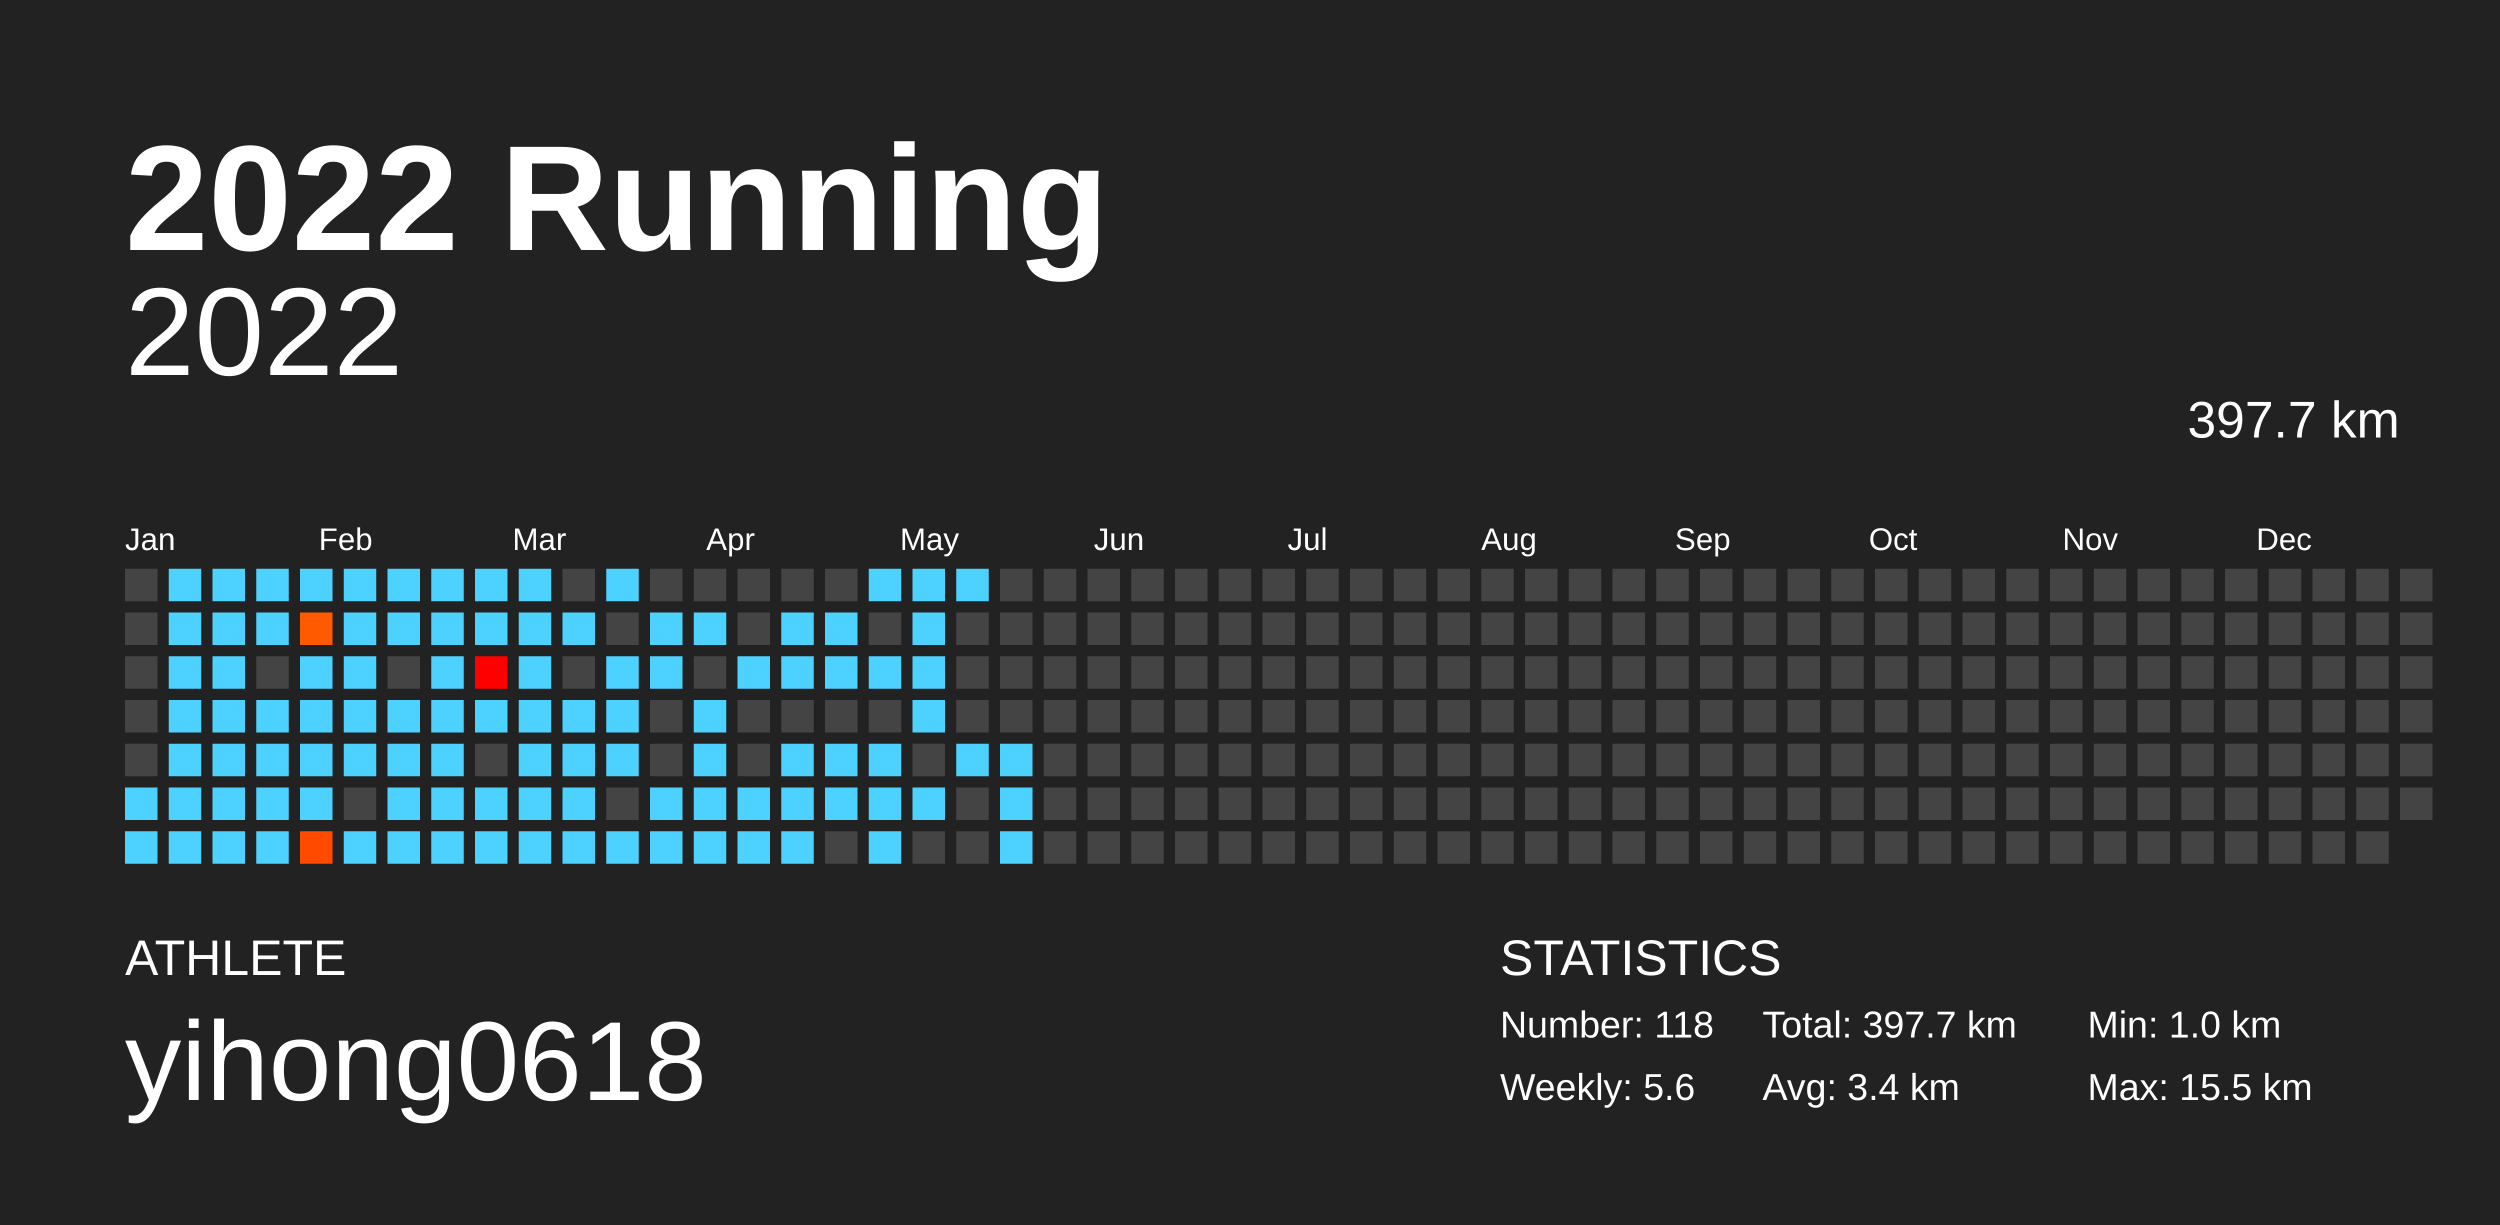
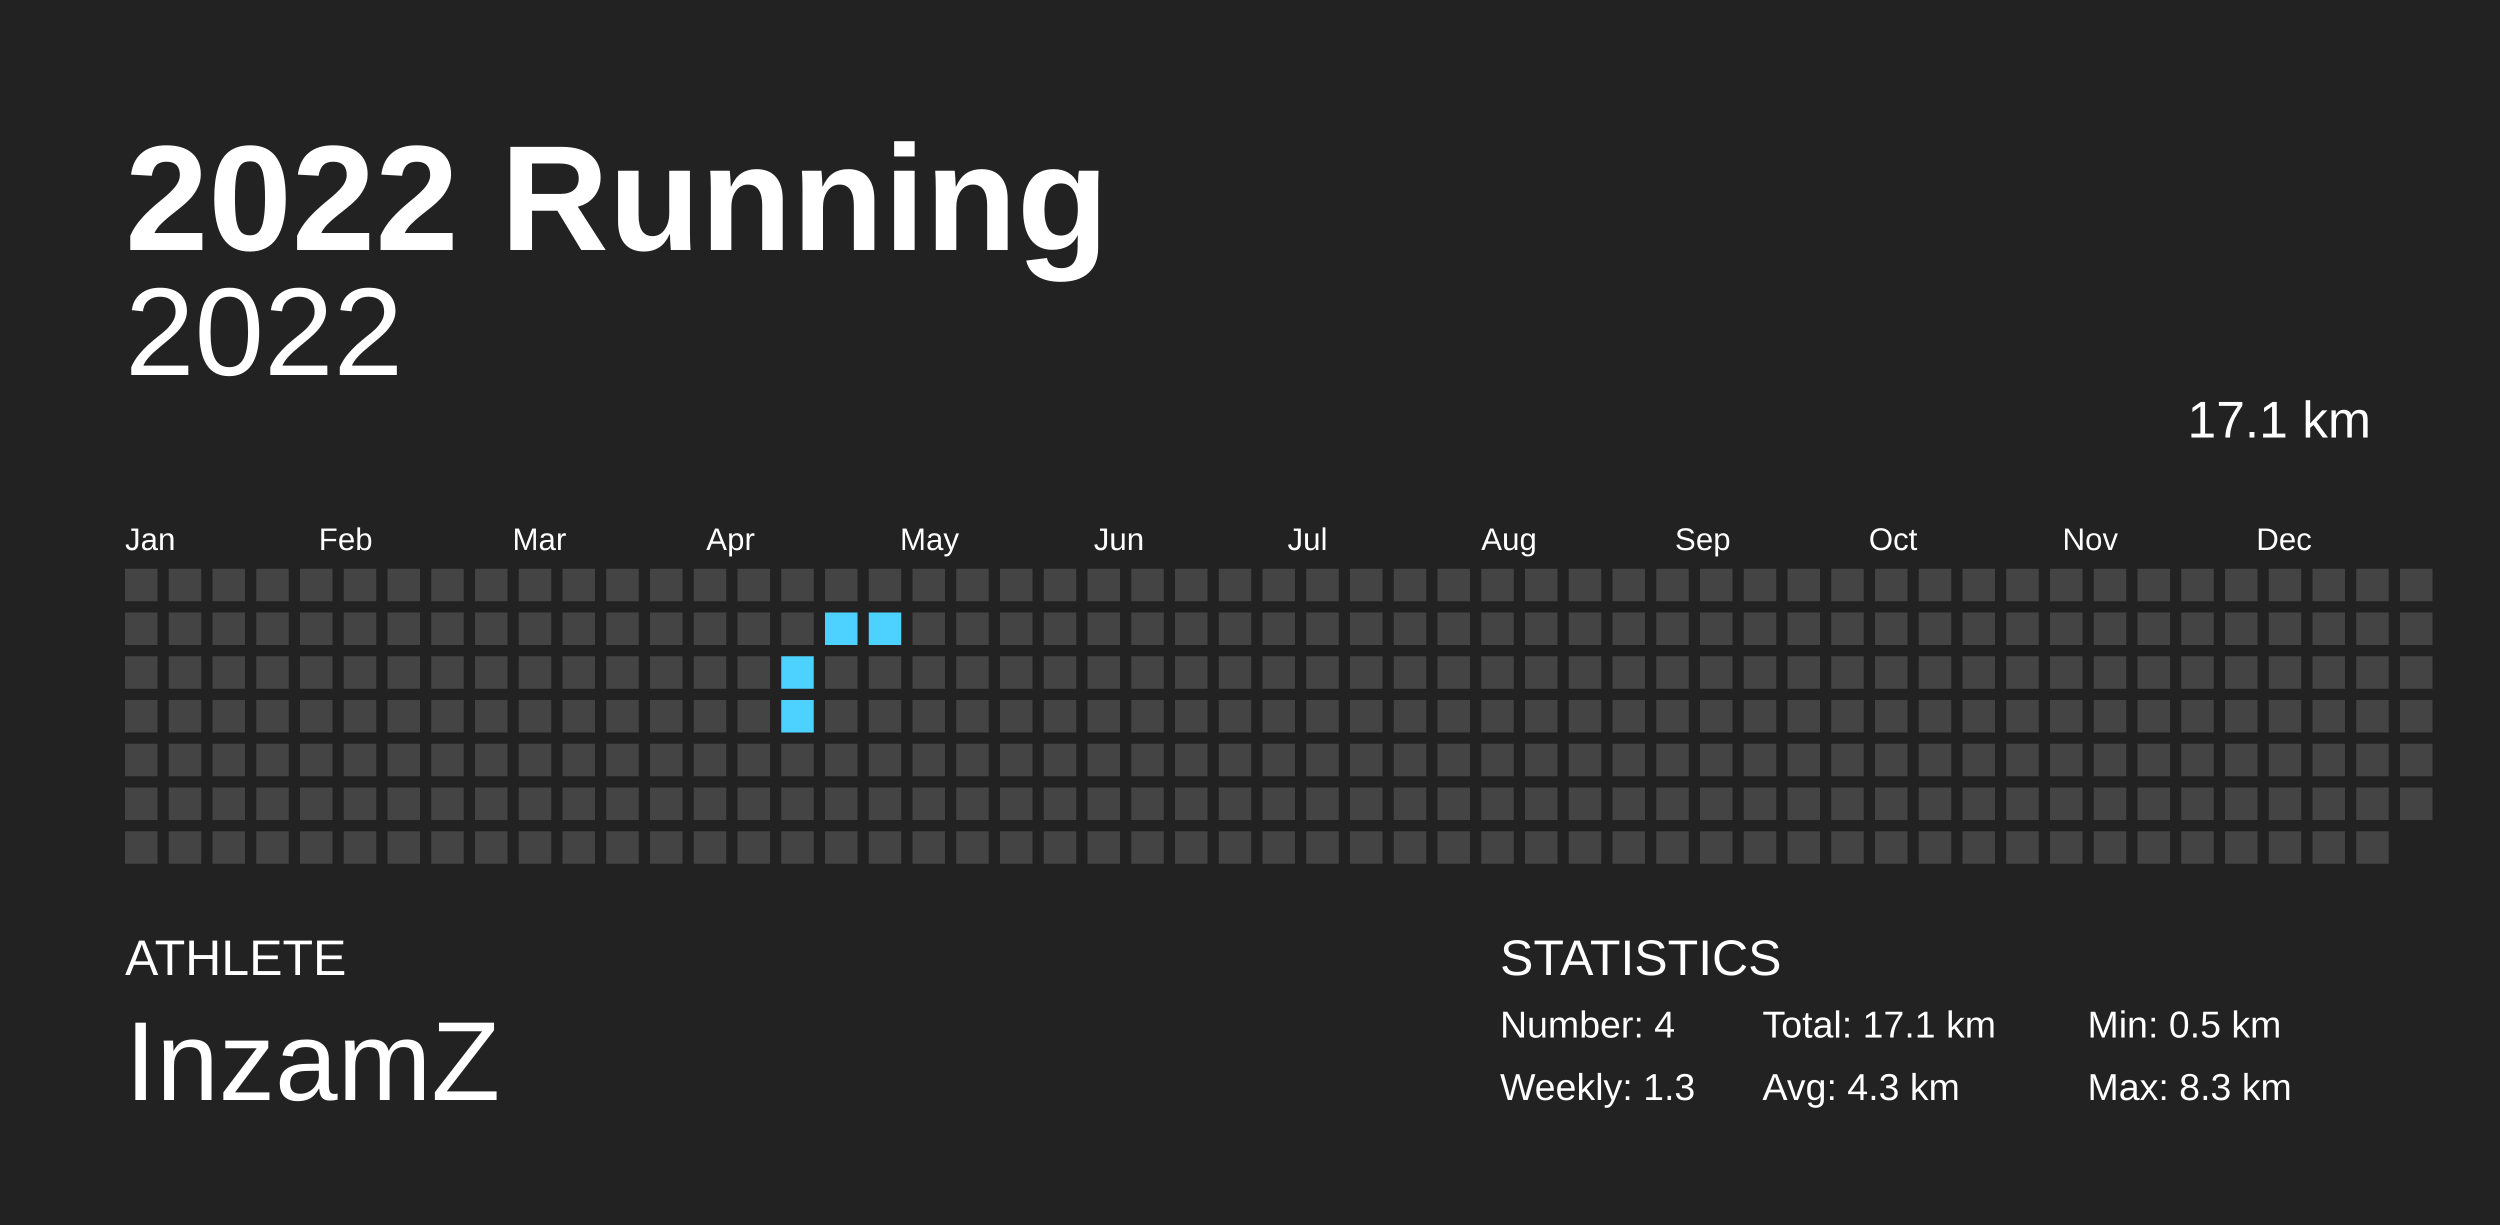
<svg xmlns="http://www.w3.org/2000/svg" baseProfile="full" height="98mm" version="1.1" viewBox="0,0,200,98" width="200mm">
  <defs />
  <rect fill="#222222" height="98" width="200" x="0" y="0" />
  <text fill="#FFFFFF" style="font-size:12px; font-family:Arial; font-weight:bold;" x="10" y="20">2022 Running</text>
  <text fill="#FFFFFF" style="font-size:4px; font-family:Arial" x="10" y="78">ATHLETE</text>
-   <text fill="#FFFFFF" style="font-size:9px; font-family:Arial" x="10" y="88">yihong0618</text>
+   <text fill="#FFFFFF" style="font-size:9px; font-family:Arial" x="10" y="88">InzamZ</text>
  <text fill="#FFFFFF" style="font-size:4px; font-family:Arial" x="120" y="78">STATISTICS</text>
-   <text fill="#FFFFFF" style="font-size:3px; font-family:Arial" x="120" y="83">Number: 118</text>
-   <text fill="#FFFFFF" style="font-size:3px; font-family:Arial" x="120" y="88">Weekly: 5.6</text>
-   <text fill="#FFFFFF" style="font-size:3px; font-family:Arial" x="141" y="83">Total: 397.7 km</text>
-   <text fill="#FFFFFF" style="font-size:3px; font-family:Arial" x="141" y="88">Avg: 3.4 km</text>
-   <text fill="#FFFFFF" style="font-size:3px; font-family:Arial" x="167" y="83">Min: 1.0 km</text>
-   <text fill="#FFFFFF" style="font-size:3px; font-family:Arial" x="167" y="88">Max: 15.5 km</text>
+   <text fill="#FFFFFF" style="font-size:3px; font-family:Arial" x="120" y="83">Number: 4</text>
+   <text fill="#FFFFFF" style="font-size:3px; font-family:Arial" x="120" y="88">Weekly: 1.3</text>
+   <text fill="#FFFFFF" style="font-size:3px; font-family:Arial" x="141" y="83">Total: 17.1 km</text>
+   <text fill="#FFFFFF" style="font-size:3px; font-family:Arial" x="141" y="88">Avg: 4.3 km</text>
+   <text fill="#FFFFFF" style="font-size:3px; font-family:Arial" x="167" y="83">Min: 0.5 km</text>
+   <text fill="#FFFFFF" style="font-size:3px; font-family:Arial" x="167" y="88">Max: 8.3 km</text>
  <text alignment-baseline="hanging" fill="#FFFFFF" style="font-size:10.0px; font-family:Arial;" x="10" y="30">2022</text>
-   <text alignment-baseline="hanging" fill="#FFFFFF" style="font-size:4.125px; font-family:Arial;" x="175" y="35">397.7 km</text>
+   <text alignment-baseline="hanging" fill="#FFFFFF" style="font-size:4.125px; font-family:Arial;" x="175" y="35">17.1 km</text>
  <text fill="#FFFFFF" style="font-size:2.5px; font-family:Arial" x="10.0" y="44">Jan</text>
  <text fill="#FFFFFF" style="font-size:2.5px; font-family:Arial" x="25.5" y="44">Feb</text>
  <text fill="#FFFFFF" style="font-size:2.5px; font-family:Arial" x="41.0" y="44">Mar</text>
  <text fill="#FFFFFF" style="font-size:2.5px; font-family:Arial" x="56.5" y="44">Apr</text>
  <text fill="#FFFFFF" style="font-size:2.5px; font-family:Arial" x="72.0" y="44">May</text>
  <text fill="#FFFFFF" style="font-size:2.5px; font-family:Arial" x="87.5" y="44">Jun</text>
  <text fill="#FFFFFF" style="font-size:2.5px; font-family:Arial" x="103.0" y="44">Jul</text>
  <text fill="#FFFFFF" style="font-size:2.5px; font-family:Arial" x="118.5" y="44">Aug</text>
  <text fill="#FFFFFF" style="font-size:2.5px; font-family:Arial" x="134.0" y="44">Sep</text>
  <text fill="#FFFFFF" style="font-size:2.5px; font-family:Arial" x="149.5" y="44">Oct</text>
  <text fill="#FFFFFF" style="font-size:2.5px; font-family:Arial" x="165.0" y="44">Nov</text>
  <text fill="#FFFFFF" style="font-size:2.5px; font-family:Arial" x="180.5" y="44">Dec</text>
  <rect fill="#444444" height="2.6" width="2.6" x="10.0" y="45.5" />
  <rect fill="#444444" height="2.6" width="2.6" x="10.0" y="49.0" />
  <rect fill="#444444" height="2.6" width="2.6" x="10.0" y="52.5" />
  <rect fill="#444444" height="2.6" width="2.6" x="10.0" y="56.0" />
  <rect fill="#444444" height="2.6" width="2.6" x="10.0" y="59.5" />
-   <rect fill="#4dd2ff" height="2.6" width="2.6" x="10.0" y="63.0" />
-   <rect fill="#4dd2ff" height="2.6" width="2.6" x="10.0" y="66.5" />
-   <rect fill="#4dd2ff" height="2.6" width="2.6" x="13.5" y="45.5" />
-   <rect fill="#4dd2ff" height="2.6" width="2.6" x="13.5" y="49.0" />
-   <rect fill="#4dd2ff" height="2.6" width="2.6" x="13.5" y="52.5" />
-   <rect fill="#4dd2ff" height="2.6" width="2.6" x="13.5" y="56.0" />
-   <rect fill="#4dd2ff" height="2.6" width="2.6" x="13.5" y="59.5" />
-   <rect fill="#4dd2ff" height="2.6" width="2.6" x="13.5" y="63.0" />
-   <rect fill="#4dd2ff" height="2.6" width="2.6" x="13.5" y="66.5" />
-   <rect fill="#4dd2ff" height="2.6" width="2.6" x="17.0" y="45.5" />
-   <rect fill="#4dd2ff" height="2.6" width="2.6" x="17.0" y="49.0" />
-   <rect fill="#4dd2ff" height="2.6" width="2.6" x="17.0" y="52.5" />
-   <rect fill="#4dd2ff" height="2.6" width="2.6" x="17.0" y="56.0" />
-   <rect fill="#4dd2ff" height="2.6" width="2.6" x="17.0" y="59.5" />
-   <rect fill="#4dd2ff" height="2.6" width="2.6" x="17.0" y="63.0" />
-   <rect fill="#4dd2ff" height="2.6" width="2.6" x="17.0" y="66.5" />
-   <rect fill="#4dd2ff" height="2.6" width="2.6" x="20.5" y="45.5" />
-   <rect fill="#4dd2ff" height="2.6" width="2.6" x="20.5" y="49.0" />
+   <rect fill="#444444" height="2.6" width="2.6" x="10.0" y="63.0" />
+   <rect fill="#444444" height="2.6" width="2.6" x="10.0" y="66.5" />
+   <rect fill="#444444" height="2.6" width="2.6" x="13.5" y="45.5" />
+   <rect fill="#444444" height="2.6" width="2.6" x="13.5" y="49.0" />
+   <rect fill="#444444" height="2.6" width="2.6" x="13.5" y="52.5" />
+   <rect fill="#444444" height="2.6" width="2.6" x="13.5" y="56.0" />
+   <rect fill="#444444" height="2.6" width="2.6" x="13.5" y="59.5" />
+   <rect fill="#444444" height="2.6" width="2.6" x="13.5" y="63.0" />
+   <rect fill="#444444" height="2.6" width="2.6" x="13.5" y="66.5" />
+   <rect fill="#444444" height="2.6" width="2.6" x="17.0" y="45.5" />
+   <rect fill="#444444" height="2.6" width="2.6" x="17.0" y="49.0" />
+   <rect fill="#444444" height="2.6" width="2.6" x="17.0" y="52.5" />
+   <rect fill="#444444" height="2.6" width="2.6" x="17.0" y="56.0" />
+   <rect fill="#444444" height="2.6" width="2.6" x="17.0" y="59.5" />
+   <rect fill="#444444" height="2.6" width="2.6" x="17.0" y="63.0" />
+   <rect fill="#444444" height="2.6" width="2.6" x="17.0" y="66.5" />
+   <rect fill="#444444" height="2.6" width="2.6" x="20.5" y="45.5" />
+   <rect fill="#444444" height="2.6" width="2.6" x="20.5" y="49.0" />
  <rect fill="#444444" height="2.6" width="2.6" x="20.5" y="52.5" />
-   <rect fill="#4dd2ff" height="2.6" width="2.6" x="20.5" y="56.0" />
-   <rect fill="#4dd2ff" height="2.6" width="2.6" x="20.5" y="59.5" />
-   <rect fill="#4dd2ff" height="2.6" width="2.6" x="20.5" y="63.0" />
-   <rect fill="#4dd2ff" height="2.6" width="2.6" x="20.5" y="66.5" />
-   <rect fill="#4dd2ff" height="2.6" width="2.6" x="24.0" y="45.5" />
-   <rect fill="#ff5a00" height="2.6" width="2.6" x="24.0" y="49.0" />
-   <rect fill="#4dd2ff" height="2.6" width="2.6" x="24.0" y="52.5" />
-   <rect fill="#4dd2ff" height="2.6" width="2.6" x="24.0" y="56.0" />
-   <rect fill="#4dd2ff" height="2.6" width="2.6" x="24.0" y="59.5" />
-   <rect fill="#4dd2ff" height="2.6" width="2.6" x="24.0" y="63.0" />
-   <rect fill="#ff4a00" height="2.6" width="2.6" x="24.0" y="66.5" />
-   <rect fill="#4dd2ff" height="2.6" width="2.6" x="27.5" y="45.5" />
-   <rect fill="#4dd2ff" height="2.6" width="2.6" x="27.5" y="49.0" />
-   <rect fill="#4dd2ff" height="2.6" width="2.6" x="27.5" y="52.5" />
-   <rect fill="#4dd2ff" height="2.6" width="2.6" x="27.5" y="56.0" />
-   <rect fill="#4dd2ff" height="2.6" width="2.6" x="27.5" y="59.5" />
+   <rect fill="#444444" height="2.6" width="2.6" x="20.5" y="56.0" />
+   <rect fill="#444444" height="2.6" width="2.6" x="20.5" y="59.5" />
+   <rect fill="#444444" height="2.6" width="2.6" x="20.5" y="63.0" />
+   <rect fill="#444444" height="2.6" width="2.6" x="20.5" y="66.5" />
+   <rect fill="#444444" height="2.6" width="2.6" x="24.0" y="45.5" />
+   <rect fill="#444444" height="2.6" width="2.6" x="24.0" y="49.0" />
+   <rect fill="#444444" height="2.6" width="2.6" x="24.0" y="52.5" />
+   <rect fill="#444444" height="2.6" width="2.6" x="24.0" y="56.0" />
+   <rect fill="#444444" height="2.6" width="2.6" x="24.0" y="59.5" />
+   <rect fill="#444444" height="2.6" width="2.6" x="24.0" y="63.0" />
+   <rect fill="#444444" height="2.6" width="2.6" x="24.0" y="66.5" />
+   <rect fill="#444444" height="2.6" width="2.6" x="27.5" y="45.5" />
+   <rect fill="#444444" height="2.6" width="2.6" x="27.5" y="49.0" />
+   <rect fill="#444444" height="2.6" width="2.6" x="27.5" y="52.5" />
+   <rect fill="#444444" height="2.6" width="2.6" x="27.5" y="56.0" />
+   <rect fill="#444444" height="2.6" width="2.6" x="27.5" y="59.5" />
  <rect fill="#444444" height="2.6" width="2.6" x="27.5" y="63.0" />
-   <rect fill="#4dd2ff" height="2.6" width="2.6" x="27.5" y="66.5" />
-   <rect fill="#4dd2ff" height="2.6" width="2.6" x="31.0" y="45.5" />
-   <rect fill="#4dd2ff" height="2.6" width="2.6" x="31.0" y="49.0" />
+   <rect fill="#444444" height="2.6" width="2.6" x="27.5" y="66.5" />
+   <rect fill="#444444" height="2.6" width="2.6" x="31.0" y="45.5" />
+   <rect fill="#444444" height="2.6" width="2.6" x="31.0" y="49.0" />
  <rect fill="#444444" height="2.6" width="2.6" x="31.0" y="52.5" />
-   <rect fill="#4dd2ff" height="2.6" width="2.6" x="31.0" y="56.0" />
-   <rect fill="#4dd2ff" height="2.6" width="2.6" x="31.0" y="59.5" />
-   <rect fill="#4dd2ff" height="2.6" width="2.6" x="31.0" y="63.0" />
-   <rect fill="#4dd2ff" height="2.6" width="2.6" x="31.0" y="66.5" />
-   <rect fill="#4dd2ff" height="2.6" width="2.6" x="34.5" y="45.5" />
-   <rect fill="#4dd2ff" height="2.6" width="2.6" x="34.5" y="49.0" />
-   <rect fill="#4dd2ff" height="2.6" width="2.6" x="34.5" y="52.5" />
-   <rect fill="#4dd2ff" height="2.6" width="2.6" x="34.5" y="56.0" />
-   <rect fill="#4dd2ff" height="2.6" width="2.6" x="34.5" y="59.5" />
-   <rect fill="#4dd2ff" height="2.6" width="2.6" x="34.5" y="63.0" />
-   <rect fill="#4dd2ff" height="2.6" width="2.6" x="34.5" y="66.5" />
-   <rect fill="#4dd2ff" height="2.6" width="2.6" x="38.0" y="45.5" />
-   <rect fill="#4dd2ff" height="2.6" width="2.6" x="38.0" y="49.0" />
-   <rect fill="#ff0000" height="2.6" width="2.6" x="38.0" y="52.5" />
-   <rect fill="#4dd2ff" height="2.6" width="2.6" x="38.0" y="56.0" />
+   <rect fill="#444444" height="2.6" width="2.6" x="31.0" y="56.0" />
+   <rect fill="#444444" height="2.6" width="2.6" x="31.0" y="59.5" />
+   <rect fill="#444444" height="2.6" width="2.6" x="31.0" y="63.0" />
+   <rect fill="#444444" height="2.6" width="2.6" x="31.0" y="66.5" />
+   <rect fill="#444444" height="2.6" width="2.6" x="34.5" y="45.5" />
+   <rect fill="#444444" height="2.6" width="2.6" x="34.5" y="49.0" />
+   <rect fill="#444444" height="2.6" width="2.6" x="34.5" y="52.5" />
+   <rect fill="#444444" height="2.6" width="2.6" x="34.5" y="56.0" />
+   <rect fill="#444444" height="2.6" width="2.6" x="34.5" y="59.5" />
+   <rect fill="#444444" height="2.6" width="2.6" x="34.5" y="63.0" />
+   <rect fill="#444444" height="2.6" width="2.6" x="34.5" y="66.5" />
+   <rect fill="#444444" height="2.6" width="2.6" x="38.0" y="45.5" />
+   <rect fill="#444444" height="2.6" width="2.6" x="38.0" y="49.0" />
+   <rect fill="#444444" height="2.6" width="2.6" x="38.0" y="52.5" />
+   <rect fill="#444444" height="2.6" width="2.6" x="38.0" y="56.0" />
  <rect fill="#444444" height="2.6" width="2.6" x="38.0" y="59.5" />
-   <rect fill="#4dd2ff" height="2.6" width="2.6" x="38.0" y="63.0" />
-   <rect fill="#4dd2ff" height="2.6" width="2.6" x="38.0" y="66.5" />
-   <rect fill="#4dd2ff" height="2.6" width="2.6" x="41.5" y="45.5" />
-   <rect fill="#4dd2ff" height="2.6" width="2.6" x="41.5" y="49.0" />
-   <rect fill="#4dd2ff" height="2.6" width="2.6" x="41.5" y="52.5" />
-   <rect fill="#4dd2ff" height="2.6" width="2.6" x="41.5" y="56.0" />
-   <rect fill="#4dd2ff" height="2.6" width="2.6" x="41.5" y="59.5" />
-   <rect fill="#4dd2ff" height="2.6" width="2.6" x="41.5" y="63.0" />
-   <rect fill="#4dd2ff" height="2.6" width="2.6" x="41.5" y="66.5" />
+   <rect fill="#444444" height="2.6" width="2.6" x="38.0" y="63.0" />
+   <rect fill="#444444" height="2.6" width="2.6" x="38.0" y="66.5" />
+   <rect fill="#444444" height="2.6" width="2.6" x="41.5" y="45.5" />
+   <rect fill="#444444" height="2.6" width="2.6" x="41.5" y="49.0" />
+   <rect fill="#444444" height="2.6" width="2.6" x="41.5" y="52.5" />
+   <rect fill="#444444" height="2.6" width="2.6" x="41.5" y="56.0" />
+   <rect fill="#444444" height="2.6" width="2.6" x="41.5" y="59.5" />
+   <rect fill="#444444" height="2.6" width="2.6" x="41.5" y="63.0" />
+   <rect fill="#444444" height="2.6" width="2.6" x="41.5" y="66.5" />
  <rect fill="#444444" height="2.6" width="2.6" x="45.0" y="45.5" />
-   <rect fill="#4dd2ff" height="2.6" width="2.6" x="45.0" y="49.0" />
+   <rect fill="#444444" height="2.6" width="2.6" x="45.0" y="49.0" />
  <rect fill="#444444" height="2.6" width="2.6" x="45.0" y="52.5" />
-   <rect fill="#4dd2ff" height="2.6" width="2.6" x="45.0" y="56.0" />
-   <rect fill="#4dd2ff" height="2.6" width="2.6" x="45.0" y="59.5" />
-   <rect fill="#4dd2ff" height="2.6" width="2.6" x="45.0" y="63.0" />
-   <rect fill="#4dd2ff" height="2.6" width="2.6" x="45.0" y="66.5" />
-   <rect fill="#4dd2ff" height="2.6" width="2.6" x="48.5" y="45.5" />
+   <rect fill="#444444" height="2.6" width="2.6" x="45.0" y="56.0" />
+   <rect fill="#444444" height="2.6" width="2.6" x="45.0" y="59.5" />
+   <rect fill="#444444" height="2.6" width="2.6" x="45.0" y="63.0" />
+   <rect fill="#444444" height="2.6" width="2.6" x="45.0" y="66.5" />
+   <rect fill="#444444" height="2.6" width="2.6" x="48.5" y="45.5" />
  <rect fill="#444444" height="2.6" width="2.6" x="48.5" y="49.0" />
-   <rect fill="#4dd2ff" height="2.6" width="2.6" x="48.5" y="52.5" />
-   <rect fill="#4dd2ff" height="2.6" width="2.6" x="48.5" y="56.0" />
-   <rect fill="#4dd2ff" height="2.6" width="2.6" x="48.5" y="59.5" />
+   <rect fill="#444444" height="2.6" width="2.6" x="48.5" y="52.5" />
+   <rect fill="#444444" height="2.6" width="2.6" x="48.5" y="56.0" />
+   <rect fill="#444444" height="2.6" width="2.6" x="48.5" y="59.5" />
  <rect fill="#444444" height="2.6" width="2.6" x="48.5" y="63.0" />
-   <rect fill="#4dd2ff" height="2.6" width="2.6" x="48.5" y="66.5" />
+   <rect fill="#444444" height="2.6" width="2.6" x="48.5" y="66.5" />
  <rect fill="#444444" height="2.6" width="2.6" x="52.0" y="45.5" />
-   <rect fill="#4dd2ff" height="2.6" width="2.6" x="52.0" y="49.0" />
-   <rect fill="#4dd2ff" height="2.6" width="2.6" x="52.0" y="52.5" />
+   <rect fill="#444444" height="2.6" width="2.6" x="52.0" y="49.0" />
+   <rect fill="#444444" height="2.6" width="2.6" x="52.0" y="52.5" />
  <rect fill="#444444" height="2.6" width="2.6" x="52.0" y="56.0" />
  <rect fill="#444444" height="2.6" width="2.6" x="52.0" y="59.5" />
-   <rect fill="#4dd2ff" height="2.6" width="2.6" x="52.0" y="63.0" />
-   <rect fill="#4dd2ff" height="2.6" width="2.6" x="52.0" y="66.5" />
+   <rect fill="#444444" height="2.6" width="2.6" x="52.0" y="63.0" />
+   <rect fill="#444444" height="2.6" width="2.6" x="52.0" y="66.5" />
  <rect fill="#444444" height="2.6" width="2.6" x="55.5" y="45.5" />
-   <rect fill="#4dd2ff" height="2.6" width="2.6" x="55.5" y="49.0" />
+   <rect fill="#444444" height="2.6" width="2.6" x="55.5" y="49.0" />
  <rect fill="#444444" height="2.6" width="2.6" x="55.5" y="52.5" />
-   <rect fill="#4dd2ff" height="2.6" width="2.6" x="55.5" y="56.0" />
-   <rect fill="#4dd2ff" height="2.6" width="2.6" x="55.5" y="59.5" />
-   <rect fill="#4dd2ff" height="2.6" width="2.6" x="55.5" y="63.0" />
-   <rect fill="#4dd2ff" height="2.6" width="2.6" x="55.5" y="66.5" />
+   <rect fill="#444444" height="2.6" width="2.6" x="55.5" y="56.0" />
+   <rect fill="#444444" height="2.6" width="2.6" x="55.5" y="59.5" />
+   <rect fill="#444444" height="2.6" width="2.6" x="55.5" y="63.0" />
+   <rect fill="#444444" height="2.6" width="2.6" x="55.5" y="66.5" />
  <rect fill="#444444" height="2.6" width="2.6" x="59.0" y="45.5" />
  <rect fill="#444444" height="2.6" width="2.6" x="59.0" y="49.0" />
-   <rect fill="#4dd2ff" height="2.6" width="2.6" x="59.0" y="52.5" />
+   <rect fill="#444444" height="2.6" width="2.6" x="59.0" y="52.5" />
  <rect fill="#444444" height="2.6" width="2.6" x="59.0" y="56.0" />
  <rect fill="#444444" height="2.6" width="2.6" x="59.0" y="59.5" />
-   <rect fill="#4dd2ff" height="2.6" width="2.6" x="59.0" y="63.0" />
-   <rect fill="#4dd2ff" height="2.6" width="2.6" x="59.0" y="66.5" />
+   <rect fill="#444444" height="2.6" width="2.6" x="59.0" y="63.0" />
+   <rect fill="#444444" height="2.6" width="2.6" x="59.0" y="66.5" />
  <rect fill="#444444" height="2.6" width="2.6" x="62.5" y="45.5" />
-   <rect fill="#4dd2ff" height="2.6" width="2.6" x="62.5" y="49.0" />
+   <rect fill="#444444" height="2.6" width="2.6" x="62.5" y="49.0" />
  <rect fill="#4dd2ff" height="2.6" width="2.6" x="62.5" y="52.5" />
-   <rect fill="#444444" height="2.6" width="2.6" x="62.5" y="56.0" />
-   <rect fill="#4dd2ff" height="2.6" width="2.6" x="62.5" y="59.5" />
-   <rect fill="#4dd2ff" height="2.6" width="2.6" x="62.5" y="63.0" />
-   <rect fill="#4dd2ff" height="2.6" width="2.6" x="62.5" y="66.5" />
+   <rect fill="#4dd2ff" height="2.6" width="2.6" x="62.5" y="56.0" />
+   <rect fill="#444444" height="2.6" width="2.6" x="62.5" y="59.5" />
+   <rect fill="#444444" height="2.6" width="2.6" x="62.5" y="63.0" />
+   <rect fill="#444444" height="2.6" width="2.6" x="62.5" y="66.5" />
  <rect fill="#444444" height="2.6" width="2.6" x="66.0" y="45.5" />
  <rect fill="#4dd2ff" height="2.6" width="2.6" x="66.0" y="49.0" />
-   <rect fill="#4dd2ff" height="2.6" width="2.6" x="66.0" y="52.5" />
+   <rect fill="#444444" height="2.6" width="2.6" x="66.0" y="52.5" />
  <rect fill="#444444" height="2.6" width="2.6" x="66.0" y="56.0" />
-   <rect fill="#4dd2ff" height="2.6" width="2.6" x="66.0" y="59.5" />
-   <rect fill="#4dd2ff" height="2.6" width="2.6" x="66.0" y="63.0" />
+   <rect fill="#444444" height="2.6" width="2.6" x="66.0" y="59.5" />
+   <rect fill="#444444" height="2.6" width="2.6" x="66.0" y="63.0" />
  <rect fill="#444444" height="2.6" width="2.6" x="66.0" y="66.5" />
-   <rect fill="#4dd2ff" height="2.6" width="2.6" x="69.5" y="45.5" />
-   <rect fill="#444444" height="2.6" width="2.6" x="69.5" y="49.0" />
-   <rect fill="#4dd2ff" height="2.6" width="2.6" x="69.5" y="52.5" />
+   <rect fill="#444444" height="2.6" width="2.6" x="69.5" y="45.5" />
+   <rect fill="#4dd2ff" height="2.6" width="2.6" x="69.5" y="49.0" />
+   <rect fill="#444444" height="2.6" width="2.6" x="69.5" y="52.5" />
  <rect fill="#444444" height="2.6" width="2.6" x="69.5" y="56.0" />
-   <rect fill="#4dd2ff" height="2.6" width="2.6" x="69.5" y="59.5" />
-   <rect fill="#4dd2ff" height="2.6" width="2.6" x="69.5" y="63.0" />
-   <rect fill="#4dd2ff" height="2.6" width="2.6" x="69.5" y="66.5" />
-   <rect fill="#4dd2ff" height="2.6" width="2.6" x="73.0" y="45.5" />
-   <rect fill="#4dd2ff" height="2.6" width="2.6" x="73.0" y="49.0" />
-   <rect fill="#4dd2ff" height="2.6" width="2.6" x="73.0" y="52.5" />
-   <rect fill="#4dd2ff" height="2.6" width="2.6" x="73.0" y="56.0" />
+   <rect fill="#444444" height="2.6" width="2.6" x="69.5" y="59.5" />
+   <rect fill="#444444" height="2.6" width="2.6" x="69.5" y="63.0" />
+   <rect fill="#444444" height="2.6" width="2.6" x="69.5" y="66.5" />
+   <rect fill="#444444" height="2.6" width="2.6" x="73.0" y="45.5" />
+   <rect fill="#444444" height="2.6" width="2.6" x="73.0" y="49.0" />
+   <rect fill="#444444" height="2.6" width="2.6" x="73.0" y="52.5" />
+   <rect fill="#444444" height="2.6" width="2.6" x="73.0" y="56.0" />
  <rect fill="#444444" height="2.6" width="2.6" x="73.0" y="59.5" />
-   <rect fill="#4dd2ff" height="2.6" width="2.6" x="73.0" y="63.0" />
+   <rect fill="#444444" height="2.6" width="2.6" x="73.0" y="63.0" />
  <rect fill="#444444" height="2.6" width="2.6" x="73.0" y="66.5" />
-   <rect fill="#4dd2ff" height="2.6" width="2.6" x="76.5" y="45.5" />
+   <rect fill="#444444" height="2.6" width="2.6" x="76.5" y="45.5" />
  <rect fill="#444444" height="2.6" width="2.6" x="76.5" y="49.0" />
  <rect fill="#444444" height="2.6" width="2.6" x="76.5" y="52.5" />
  <rect fill="#444444" height="2.6" width="2.6" x="76.5" y="56.0" />
-   <rect fill="#4dd2ff" height="2.6" width="2.6" x="76.5" y="59.5" />
+   <rect fill="#444444" height="2.6" width="2.6" x="76.5" y="59.5" />
  <rect fill="#444444" height="2.6" width="2.6" x="76.5" y="63.0" />
  <rect fill="#444444" height="2.6" width="2.6" x="76.5" y="66.5" />
  <rect fill="#444444" height="2.6" width="2.6" x="80.0" y="45.5" />
  <rect fill="#444444" height="2.6" width="2.6" x="80.0" y="49.0" />
  <rect fill="#444444" height="2.6" width="2.6" x="80.0" y="52.5" />
  <rect fill="#444444" height="2.6" width="2.6" x="80.0" y="56.0" />
-   <rect fill="#4dd2ff" height="2.6" width="2.6" x="80.0" y="59.5" />
-   <rect fill="#4dd2ff" height="2.6" width="2.6" x="80.0" y="63.0" />
-   <rect fill="#4dd2ff" height="2.6" width="2.6" x="80.0" y="66.5" />
+   <rect fill="#444444" height="2.6" width="2.6" x="80.0" y="59.5" />
+   <rect fill="#444444" height="2.6" width="2.6" x="80.0" y="63.0" />
+   <rect fill="#444444" height="2.6" width="2.6" x="80.0" y="66.5" />
  <rect fill="#444444" height="2.6" width="2.6" x="83.5" y="45.5" />
  <rect fill="#444444" height="2.6" width="2.6" x="83.5" y="49.0" />
  <rect fill="#444444" height="2.6" width="2.6" x="83.5" y="52.5" />
  <rect fill="#444444" height="2.6" width="2.6" x="83.5" y="56.0" />
  <rect fill="#444444" height="2.6" width="2.6" x="83.5" y="59.5" />
  <rect fill="#444444" height="2.6" width="2.6" x="83.5" y="63.0" />
  <rect fill="#444444" height="2.6" width="2.6" x="83.5" y="66.5" />
  <rect fill="#444444" height="2.6" width="2.6" x="87.0" y="45.5" />
  <rect fill="#444444" height="2.6" width="2.6" x="87.0" y="49.0" />
  <rect fill="#444444" height="2.6" width="2.6" x="87.0" y="52.5" />
  <rect fill="#444444" height="2.6" width="2.6" x="87.0" y="56.0" />
  <rect fill="#444444" height="2.6" width="2.6" x="87.0" y="59.5" />
  <rect fill="#444444" height="2.6" width="2.6" x="87.0" y="63.0" />
  <rect fill="#444444" height="2.6" width="2.6" x="87.0" y="66.5" />
  <rect fill="#444444" height="2.6" width="2.6" x="90.5" y="45.5" />
  <rect fill="#444444" height="2.6" width="2.6" x="90.5" y="49.0" />
  <rect fill="#444444" height="2.6" width="2.6" x="90.5" y="52.5" />
  <rect fill="#444444" height="2.6" width="2.6" x="90.5" y="56.0" />
  <rect fill="#444444" height="2.6" width="2.6" x="90.5" y="59.5" />
  <rect fill="#444444" height="2.6" width="2.6" x="90.5" y="63.0" />
  <rect fill="#444444" height="2.6" width="2.6" x="90.5" y="66.5" />
  <rect fill="#444444" height="2.6" width="2.6" x="94.0" y="45.5" />
  <rect fill="#444444" height="2.6" width="2.6" x="94.0" y="49.0" />
  <rect fill="#444444" height="2.6" width="2.6" x="94.0" y="52.5" />
  <rect fill="#444444" height="2.6" width="2.6" x="94.0" y="56.0" />
  <rect fill="#444444" height="2.6" width="2.6" x="94.0" y="59.5" />
  <rect fill="#444444" height="2.6" width="2.6" x="94.0" y="63.0" />
  <rect fill="#444444" height="2.6" width="2.6" x="94.0" y="66.5" />
  <rect fill="#444444" height="2.6" width="2.6" x="97.5" y="45.5" />
  <rect fill="#444444" height="2.6" width="2.6" x="97.5" y="49.0" />
  <rect fill="#444444" height="2.6" width="2.6" x="97.5" y="52.5" />
  <rect fill="#444444" height="2.6" width="2.6" x="97.5" y="56.0" />
  <rect fill="#444444" height="2.6" width="2.6" x="97.5" y="59.5" />
  <rect fill="#444444" height="2.6" width="2.6" x="97.5" y="63.0" />
  <rect fill="#444444" height="2.6" width="2.6" x="97.5" y="66.5" />
  <rect fill="#444444" height="2.6" width="2.6" x="101.0" y="45.5" />
  <rect fill="#444444" height="2.6" width="2.6" x="101.0" y="49.0" />
  <rect fill="#444444" height="2.6" width="2.6" x="101.0" y="52.5" />
  <rect fill="#444444" height="2.6" width="2.6" x="101.0" y="56.0" />
  <rect fill="#444444" height="2.6" width="2.6" x="101.0" y="59.5" />
  <rect fill="#444444" height="2.6" width="2.6" x="101.0" y="63.0" />
  <rect fill="#444444" height="2.6" width="2.6" x="101.0" y="66.5" />
  <rect fill="#444444" height="2.6" width="2.6" x="104.5" y="45.5" />
  <rect fill="#444444" height="2.6" width="2.6" x="104.5" y="49.0" />
  <rect fill="#444444" height="2.6" width="2.6" x="104.5" y="52.5" />
  <rect fill="#444444" height="2.6" width="2.6" x="104.5" y="56.0" />
  <rect fill="#444444" height="2.6" width="2.6" x="104.5" y="59.5" />
  <rect fill="#444444" height="2.6" width="2.6" x="104.5" y="63.0" />
  <rect fill="#444444" height="2.6" width="2.6" x="104.5" y="66.5" />
  <rect fill="#444444" height="2.6" width="2.6" x="108.0" y="45.5" />
  <rect fill="#444444" height="2.6" width="2.6" x="108.0" y="49.0" />
  <rect fill="#444444" height="2.6" width="2.6" x="108.0" y="52.5" />
  <rect fill="#444444" height="2.6" width="2.6" x="108.0" y="56.0" />
  <rect fill="#444444" height="2.6" width="2.6" x="108.0" y="59.5" />
  <rect fill="#444444" height="2.6" width="2.6" x="108.0" y="63.0" />
  <rect fill="#444444" height="2.6" width="2.6" x="108.0" y="66.5" />
  <rect fill="#444444" height="2.6" width="2.6" x="111.5" y="45.5" />
  <rect fill="#444444" height="2.6" width="2.6" x="111.5" y="49.0" />
  <rect fill="#444444" height="2.6" width="2.6" x="111.5" y="52.5" />
  <rect fill="#444444" height="2.6" width="2.6" x="111.5" y="56.0" />
  <rect fill="#444444" height="2.6" width="2.6" x="111.5" y="59.5" />
  <rect fill="#444444" height="2.6" width="2.6" x="111.5" y="63.0" />
  <rect fill="#444444" height="2.6" width="2.6" x="111.5" y="66.5" />
  <rect fill="#444444" height="2.6" width="2.6" x="115.0" y="45.5" />
  <rect fill="#444444" height="2.6" width="2.6" x="115.0" y="49.0" />
  <rect fill="#444444" height="2.6" width="2.6" x="115.0" y="52.5" />
  <rect fill="#444444" height="2.6" width="2.6" x="115.0" y="56.0" />
  <rect fill="#444444" height="2.6" width="2.6" x="115.0" y="59.5" />
  <rect fill="#444444" height="2.6" width="2.6" x="115.0" y="63.0" />
  <rect fill="#444444" height="2.6" width="2.6" x="115.0" y="66.5" />
  <rect fill="#444444" height="2.6" width="2.6" x="118.5" y="45.5" />
  <rect fill="#444444" height="2.6" width="2.6" x="118.5" y="49.0" />
  <rect fill="#444444" height="2.6" width="2.6" x="118.5" y="52.5" />
  <rect fill="#444444" height="2.6" width="2.6" x="118.5" y="56.0" />
  <rect fill="#444444" height="2.6" width="2.6" x="118.5" y="59.5" />
  <rect fill="#444444" height="2.6" width="2.6" x="118.5" y="63.0" />
  <rect fill="#444444" height="2.6" width="2.6" x="118.5" y="66.5" />
  <rect fill="#444444" height="2.6" width="2.6" x="122.0" y="45.5" />
  <rect fill="#444444" height="2.6" width="2.6" x="122.0" y="49.0" />
  <rect fill="#444444" height="2.6" width="2.6" x="122.0" y="52.5" />
  <rect fill="#444444" height="2.6" width="2.6" x="122.0" y="56.0" />
  <rect fill="#444444" height="2.6" width="2.6" x="122.0" y="59.5" />
  <rect fill="#444444" height="2.6" width="2.6" x="122.0" y="63.0" />
  <rect fill="#444444" height="2.6" width="2.6" x="122.0" y="66.5" />
  <rect fill="#444444" height="2.6" width="2.6" x="125.5" y="45.5" />
  <rect fill="#444444" height="2.6" width="2.6" x="125.5" y="49.0" />
  <rect fill="#444444" height="2.6" width="2.6" x="125.5" y="52.5" />
  <rect fill="#444444" height="2.6" width="2.6" x="125.5" y="56.0" />
  <rect fill="#444444" height="2.6" width="2.6" x="125.5" y="59.5" />
  <rect fill="#444444" height="2.6" width="2.6" x="125.5" y="63.0" />
  <rect fill="#444444" height="2.6" width="2.6" x="125.5" y="66.5" />
  <rect fill="#444444" height="2.6" width="2.6" x="129.0" y="45.5" />
  <rect fill="#444444" height="2.6" width="2.6" x="129.0" y="49.0" />
  <rect fill="#444444" height="2.6" width="2.6" x="129.0" y="52.5" />
  <rect fill="#444444" height="2.6" width="2.6" x="129.0" y="56.0" />
  <rect fill="#444444" height="2.6" width="2.6" x="129.0" y="59.5" />
  <rect fill="#444444" height="2.6" width="2.6" x="129.0" y="63.0" />
  <rect fill="#444444" height="2.6" width="2.6" x="129.0" y="66.5" />
  <rect fill="#444444" height="2.6" width="2.6" x="132.5" y="45.5" />
  <rect fill="#444444" height="2.6" width="2.6" x="132.5" y="49.0" />
  <rect fill="#444444" height="2.6" width="2.6" x="132.5" y="52.5" />
  <rect fill="#444444" height="2.6" width="2.6" x="132.5" y="56.0" />
  <rect fill="#444444" height="2.6" width="2.6" x="132.5" y="59.5" />
  <rect fill="#444444" height="2.6" width="2.6" x="132.5" y="63.0" />
  <rect fill="#444444" height="2.6" width="2.6" x="132.5" y="66.5" />
  <rect fill="#444444" height="2.6" width="2.6" x="136.0" y="45.5" />
  <rect fill="#444444" height="2.6" width="2.6" x="136.0" y="49.0" />
  <rect fill="#444444" height="2.6" width="2.6" x="136.0" y="52.5" />
  <rect fill="#444444" height="2.6" width="2.6" x="136.0" y="56.0" />
  <rect fill="#444444" height="2.6" width="2.6" x="136.0" y="59.5" />
  <rect fill="#444444" height="2.6" width="2.6" x="136.0" y="63.0" />
  <rect fill="#444444" height="2.6" width="2.6" x="136.0" y="66.5" />
  <rect fill="#444444" height="2.6" width="2.6" x="139.5" y="45.5" />
  <rect fill="#444444" height="2.6" width="2.6" x="139.5" y="49.0" />
  <rect fill="#444444" height="2.6" width="2.6" x="139.5" y="52.5" />
  <rect fill="#444444" height="2.6" width="2.6" x="139.5" y="56.0" />
  <rect fill="#444444" height="2.6" width="2.6" x="139.5" y="59.5" />
  <rect fill="#444444" height="2.6" width="2.6" x="139.5" y="63.0" />
  <rect fill="#444444" height="2.6" width="2.6" x="139.5" y="66.5" />
  <rect fill="#444444" height="2.6" width="2.6" x="143.0" y="45.5" />
  <rect fill="#444444" height="2.6" width="2.6" x="143.0" y="49.0" />
  <rect fill="#444444" height="2.6" width="2.6" x="143.0" y="52.5" />
  <rect fill="#444444" height="2.6" width="2.6" x="143.0" y="56.0" />
  <rect fill="#444444" height="2.6" width="2.6" x="143.0" y="59.5" />
  <rect fill="#444444" height="2.6" width="2.6" x="143.0" y="63.0" />
  <rect fill="#444444" height="2.6" width="2.6" x="143.0" y="66.5" />
  <rect fill="#444444" height="2.6" width="2.6" x="146.5" y="45.5" />
  <rect fill="#444444" height="2.6" width="2.6" x="146.5" y="49.0" />
  <rect fill="#444444" height="2.6" width="2.6" x="146.5" y="52.5" />
  <rect fill="#444444" height="2.6" width="2.6" x="146.5" y="56.0" />
  <rect fill="#444444" height="2.6" width="2.6" x="146.5" y="59.5" />
  <rect fill="#444444" height="2.6" width="2.6" x="146.5" y="63.0" />
  <rect fill="#444444" height="2.6" width="2.6" x="146.5" y="66.5" />
  <rect fill="#444444" height="2.6" width="2.6" x="150.0" y="45.5" />
  <rect fill="#444444" height="2.6" width="2.6" x="150.0" y="49.0" />
  <rect fill="#444444" height="2.6" width="2.6" x="150.0" y="52.5" />
  <rect fill="#444444" height="2.6" width="2.6" x="150.0" y="56.0" />
  <rect fill="#444444" height="2.6" width="2.6" x="150.0" y="59.5" />
  <rect fill="#444444" height="2.6" width="2.6" x="150.0" y="63.0" />
  <rect fill="#444444" height="2.6" width="2.6" x="150.0" y="66.5" />
  <rect fill="#444444" height="2.6" width="2.6" x="153.5" y="45.5" />
  <rect fill="#444444" height="2.6" width="2.6" x="153.5" y="49.0" />
  <rect fill="#444444" height="2.6" width="2.6" x="153.5" y="52.5" />
  <rect fill="#444444" height="2.6" width="2.6" x="153.5" y="56.0" />
  <rect fill="#444444" height="2.6" width="2.6" x="153.5" y="59.5" />
  <rect fill="#444444" height="2.6" width="2.6" x="153.5" y="63.0" />
  <rect fill="#444444" height="2.6" width="2.6" x="153.5" y="66.5" />
  <rect fill="#444444" height="2.6" width="2.6" x="157.0" y="45.5" />
  <rect fill="#444444" height="2.6" width="2.6" x="157.0" y="49.0" />
  <rect fill="#444444" height="2.6" width="2.6" x="157.0" y="52.5" />
  <rect fill="#444444" height="2.6" width="2.6" x="157.0" y="56.0" />
  <rect fill="#444444" height="2.6" width="2.6" x="157.0" y="59.5" />
  <rect fill="#444444" height="2.6" width="2.6" x="157.0" y="63.0" />
  <rect fill="#444444" height="2.6" width="2.6" x="157.0" y="66.5" />
  <rect fill="#444444" height="2.6" width="2.6" x="160.5" y="45.5" />
  <rect fill="#444444" height="2.6" width="2.6" x="160.5" y="49.0" />
  <rect fill="#444444" height="2.6" width="2.6" x="160.5" y="52.5" />
  <rect fill="#444444" height="2.6" width="2.6" x="160.5" y="56.0" />
  <rect fill="#444444" height="2.6" width="2.6" x="160.5" y="59.5" />
  <rect fill="#444444" height="2.6" width="2.6" x="160.5" y="63.0" />
  <rect fill="#444444" height="2.6" width="2.6" x="160.5" y="66.5" />
  <rect fill="#444444" height="2.6" width="2.6" x="164.0" y="45.5" />
  <rect fill="#444444" height="2.6" width="2.6" x="164.0" y="49.0" />
  <rect fill="#444444" height="2.6" width="2.6" x="164.0" y="52.5" />
  <rect fill="#444444" height="2.6" width="2.6" x="164.0" y="56.0" />
  <rect fill="#444444" height="2.6" width="2.6" x="164.0" y="59.5" />
  <rect fill="#444444" height="2.6" width="2.6" x="164.0" y="63.0" />
  <rect fill="#444444" height="2.6" width="2.6" x="164.0" y="66.5" />
  <rect fill="#444444" height="2.6" width="2.6" x="167.5" y="45.5" />
  <rect fill="#444444" height="2.6" width="2.6" x="167.5" y="49.0" />
  <rect fill="#444444" height="2.6" width="2.6" x="167.5" y="52.5" />
  <rect fill="#444444" height="2.6" width="2.6" x="167.5" y="56.0" />
  <rect fill="#444444" height="2.6" width="2.6" x="167.5" y="59.5" />
  <rect fill="#444444" height="2.6" width="2.6" x="167.5" y="63.0" />
  <rect fill="#444444" height="2.6" width="2.6" x="167.5" y="66.5" />
  <rect fill="#444444" height="2.6" width="2.6" x="171.0" y="45.5" />
  <rect fill="#444444" height="2.6" width="2.6" x="171.0" y="49.0" />
  <rect fill="#444444" height="2.6" width="2.6" x="171.0" y="52.5" />
  <rect fill="#444444" height="2.6" width="2.6" x="171.0" y="56.0" />
  <rect fill="#444444" height="2.6" width="2.6" x="171.0" y="59.5" />
  <rect fill="#444444" height="2.6" width="2.6" x="171.0" y="63.0" />
  <rect fill="#444444" height="2.6" width="2.6" x="171.0" y="66.5" />
  <rect fill="#444444" height="2.6" width="2.6" x="174.5" y="45.5" />
  <rect fill="#444444" height="2.6" width="2.6" x="174.5" y="49.0" />
  <rect fill="#444444" height="2.6" width="2.6" x="174.5" y="52.5" />
  <rect fill="#444444" height="2.6" width="2.6" x="174.5" y="56.0" />
  <rect fill="#444444" height="2.6" width="2.6" x="174.5" y="59.5" />
  <rect fill="#444444" height="2.6" width="2.6" x="174.5" y="63.0" />
  <rect fill="#444444" height="2.6" width="2.6" x="174.5" y="66.5" />
  <rect fill="#444444" height="2.6" width="2.6" x="178.0" y="45.5" />
  <rect fill="#444444" height="2.6" width="2.6" x="178.0" y="49.0" />
  <rect fill="#444444" height="2.6" width="2.6" x="178.0" y="52.5" />
  <rect fill="#444444" height="2.6" width="2.6" x="178.0" y="56.0" />
  <rect fill="#444444" height="2.6" width="2.6" x="178.0" y="59.5" />
  <rect fill="#444444" height="2.6" width="2.6" x="178.0" y="63.0" />
  <rect fill="#444444" height="2.6" width="2.6" x="178.0" y="66.5" />
  <rect fill="#444444" height="2.6" width="2.6" x="181.5" y="45.5" />
  <rect fill="#444444" height="2.6" width="2.6" x="181.5" y="49.0" />
  <rect fill="#444444" height="2.6" width="2.6" x="181.5" y="52.5" />
  <rect fill="#444444" height="2.6" width="2.6" x="181.5" y="56.0" />
  <rect fill="#444444" height="2.6" width="2.6" x="181.5" y="59.5" />
  <rect fill="#444444" height="2.6" width="2.6" x="181.5" y="63.0" />
  <rect fill="#444444" height="2.6" width="2.6" x="181.5" y="66.5" />
  <rect fill="#444444" height="2.6" width="2.6" x="185.0" y="45.5" />
  <rect fill="#444444" height="2.6" width="2.6" x="185.0" y="49.0" />
  <rect fill="#444444" height="2.6" width="2.6" x="185.0" y="52.5" />
  <rect fill="#444444" height="2.6" width="2.6" x="185.0" y="56.0" />
  <rect fill="#444444" height="2.6" width="2.6" x="185.0" y="59.5" />
  <rect fill="#444444" height="2.6" width="2.6" x="185.0" y="63.0" />
  <rect fill="#444444" height="2.6" width="2.6" x="185.0" y="66.5" />
  <rect fill="#444444" height="2.6" width="2.6" x="188.5" y="45.5" />
  <rect fill="#444444" height="2.6" width="2.6" x="188.5" y="49.0" />
  <rect fill="#444444" height="2.6" width="2.6" x="188.5" y="52.5" />
  <rect fill="#444444" height="2.6" width="2.6" x="188.5" y="56.0" />
  <rect fill="#444444" height="2.6" width="2.6" x="188.5" y="59.5" />
  <rect fill="#444444" height="2.6" width="2.6" x="188.5" y="63.0" />
  <rect fill="#444444" height="2.6" width="2.6" x="188.5" y="66.5" />
  <rect fill="#444444" height="2.6" width="2.6" x="192.0" y="45.5" />
  <rect fill="#444444" height="2.6" width="2.6" x="192.0" y="49.0" />
  <rect fill="#444444" height="2.6" width="2.6" x="192.0" y="52.5" />
  <rect fill="#444444" height="2.6" width="2.6" x="192.0" y="56.0" />
  <rect fill="#444444" height="2.6" width="2.6" x="192.0" y="59.5" />
  <rect fill="#444444" height="2.6" width="2.6" x="192.0" y="63.0" />
</svg>
